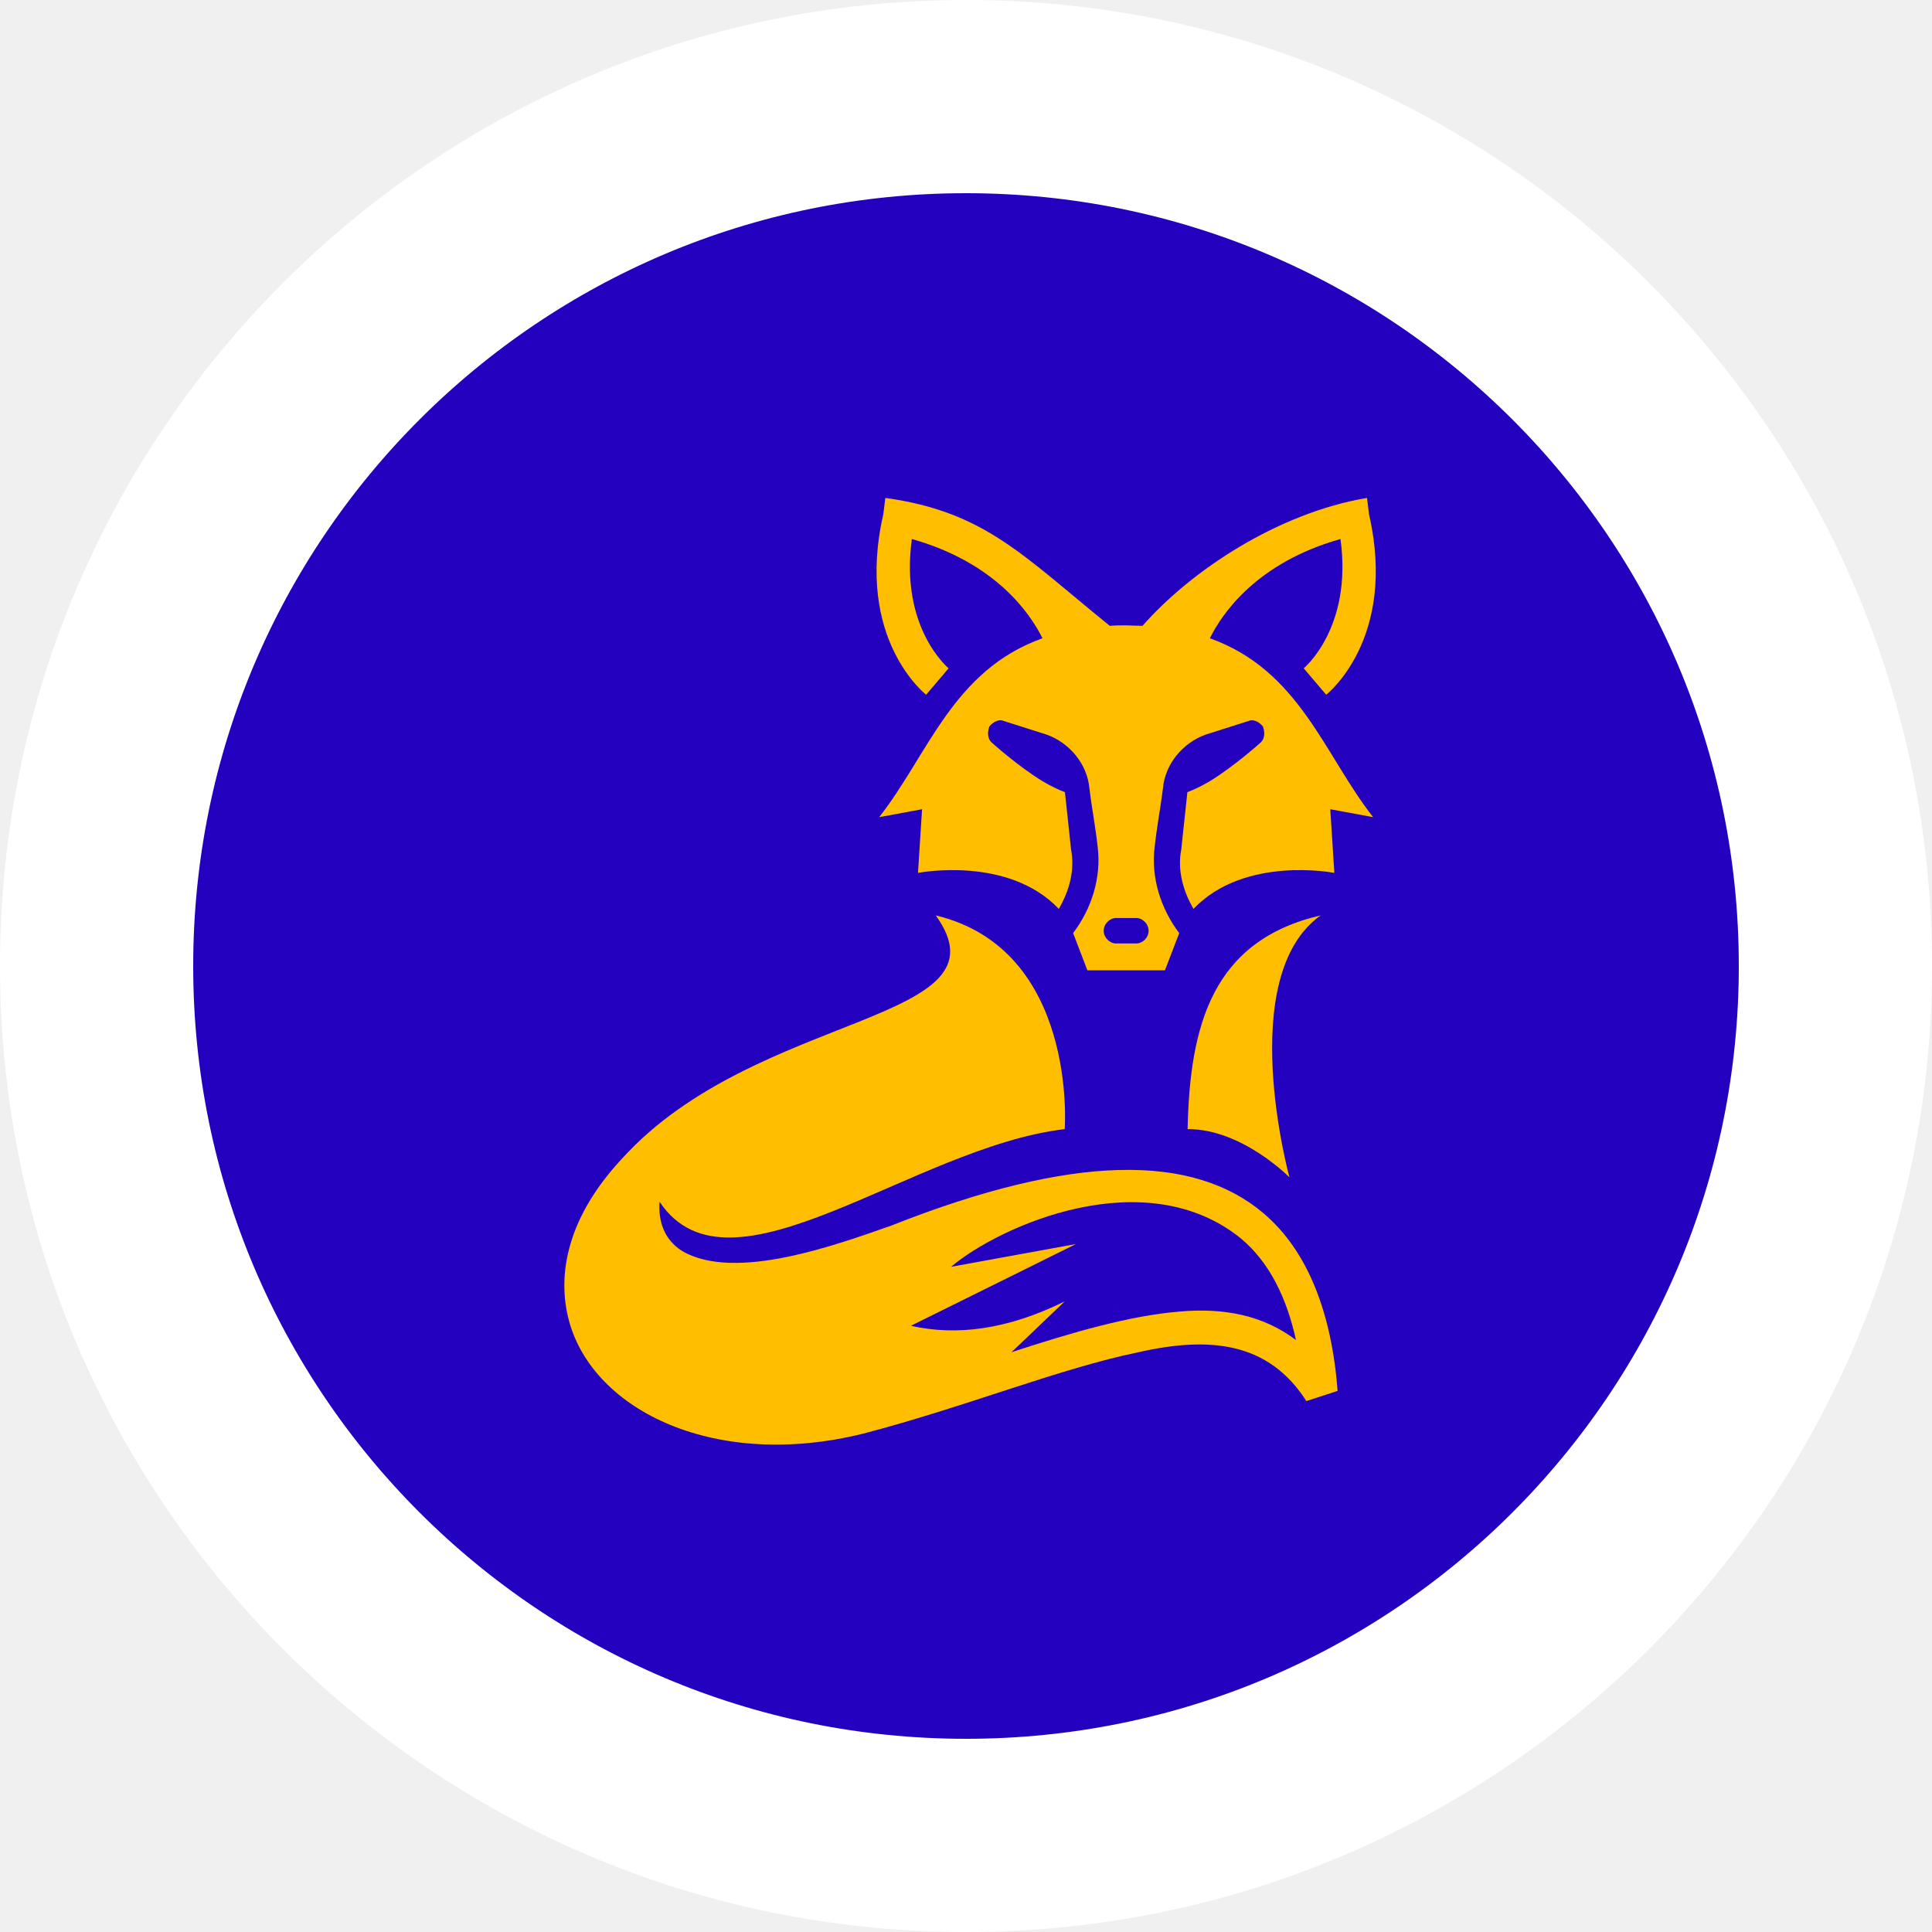
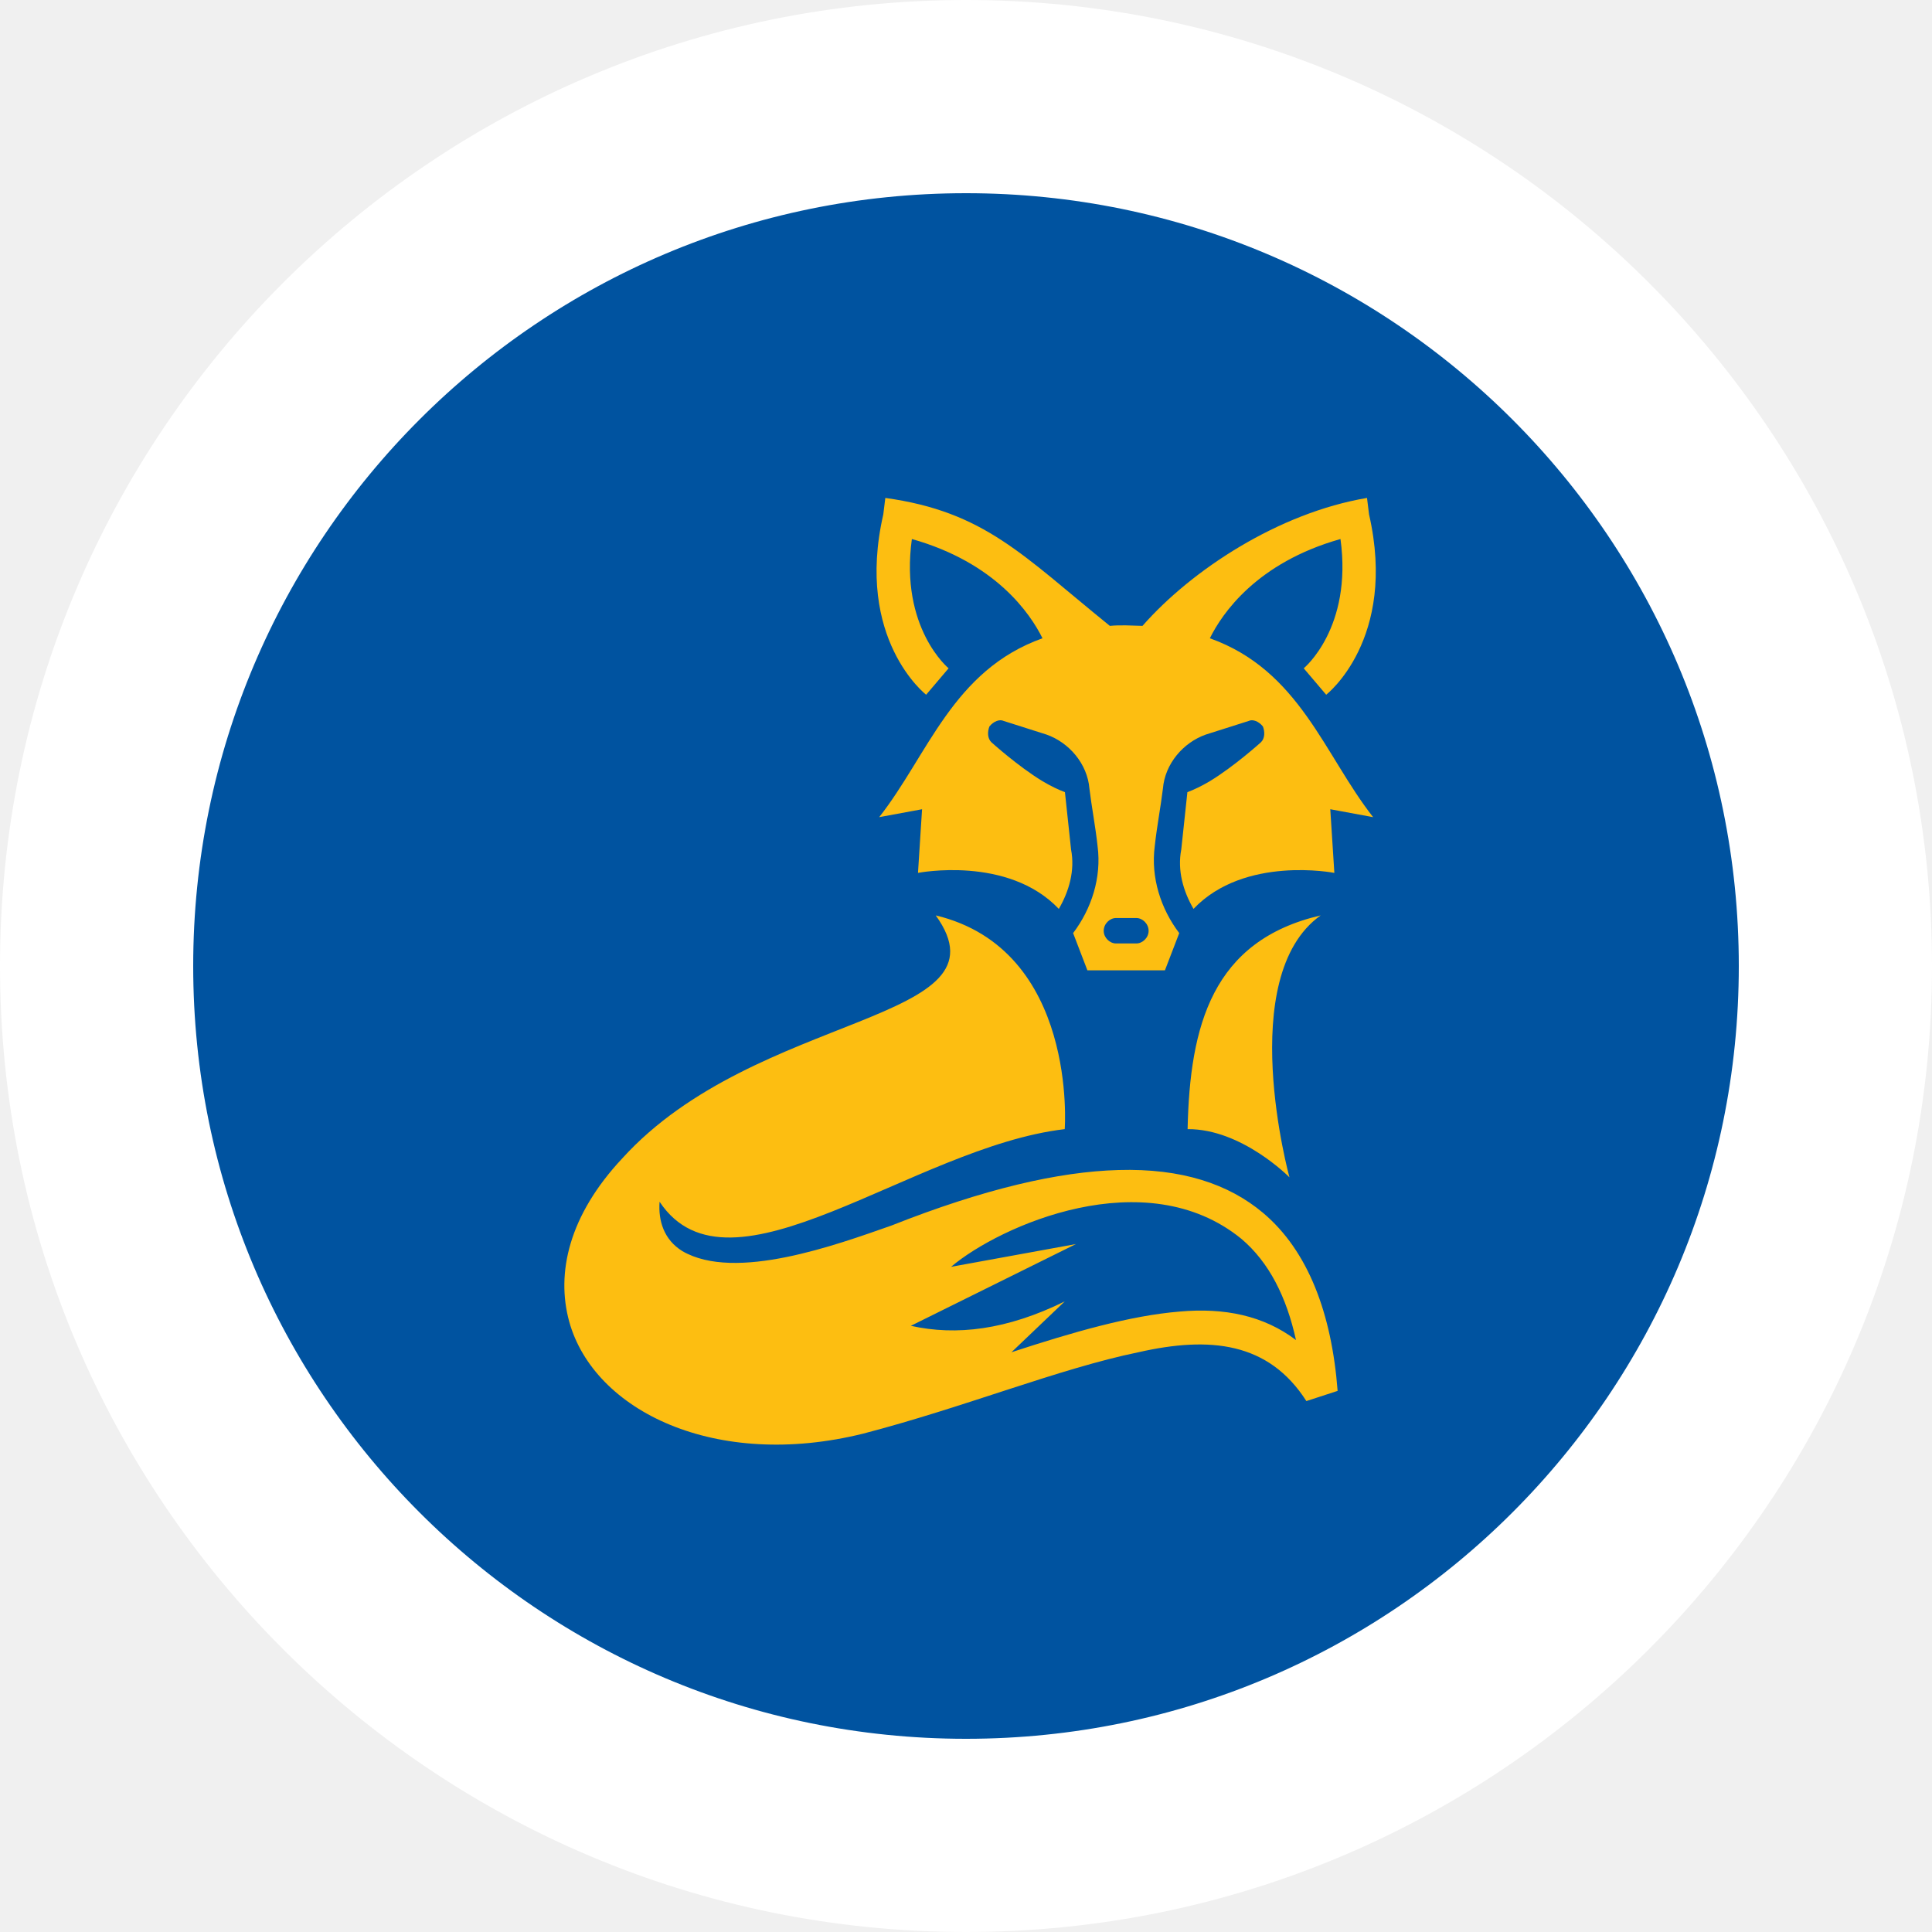
<svg xmlns="http://www.w3.org/2000/svg" width="100" height="100" viewBox="0 0 100 100" fill="none">
-   <circle cx="50" cy="50" r="45" fill="#2301BE" stroke="white" stroke-width="10" />
-   <path d="M45.824 25.773L45.719 26.626C44.24 33.1 47.937 35.959 47.937 35.959L49.099 34.591C49.099 34.591 46.564 32.511 47.198 27.9C51.529 29.121 53.325 31.753 53.959 33.037C49.31 34.696 48.043 39.065 45.507 42.296L47.726 41.886L47.515 45.181C47.515 45.181 52.163 44.265 54.804 47.044C55.332 46.139 55.649 45.054 55.438 43.97L55.121 41.002C54.804 40.886 54.381 40.686 53.959 40.433C52.691 39.665 51.318 38.422 51.318 38.422C51.106 38.222 51.106 37.875 51.212 37.601C51.423 37.338 51.74 37.212 51.952 37.317C51.952 37.317 53.114 37.685 54.17 38.022C55.332 38.433 56.283 39.528 56.389 40.822C56.494 41.707 56.706 42.812 56.811 43.802C57.023 45.423 56.494 47.044 55.544 48.297L56.283 50.223H60.297L61.037 48.297C60.086 47.044 59.558 45.423 59.769 43.802C59.875 42.812 60.086 41.707 60.192 40.822C60.297 39.528 61.248 38.433 62.41 38.022C63.467 37.685 64.629 37.317 64.629 37.317C64.84 37.212 65.157 37.338 65.368 37.601C65.474 37.875 65.474 38.222 65.263 38.422C65.263 38.422 63.889 39.665 62.622 40.433C62.199 40.686 61.776 40.886 61.459 41.002L61.142 43.97C60.931 45.054 61.248 46.139 61.776 47.044C64.418 44.265 69.066 45.181 69.066 45.181L68.855 41.886L71.073 42.296C68.538 39.065 67.27 34.696 62.622 33.037C63.255 31.753 65.051 29.121 69.383 27.9C70.017 32.511 67.481 34.591 67.481 34.591L68.643 35.959C68.643 35.959 72.341 33.1 70.862 26.626L70.756 25.773C66.182 26.544 61.681 29.497 59.135 32.395C58.554 32.381 58.026 32.34 57.445 32.395C52.923 28.737 50.969 26.487 45.824 25.773ZM48.434 47.381C52.469 52.981 39.169 52.286 32.206 59.96C29.448 62.908 28.769 65.887 29.464 68.413C30.756 73.045 37.056 76.098 44.683 74.203C49.944 72.834 54.825 70.834 58.924 69.992C62.632 69.15 65.664 69.466 67.618 72.519L69.235 71.992C68.928 67.992 67.714 64.75 65.379 62.781C63.604 61.286 61.164 60.465 57.889 60.56C54.793 60.644 50.927 61.539 46.141 63.434C43.289 64.434 38.059 66.35 35.323 64.76C34.362 64.171 34.066 63.181 34.14 62.202C37.774 67.676 47.251 59.36 55.11 58.444C55.11 58.444 55.808 49.149 48.434 47.381ZM68.358 47.381C62.748 48.686 61.586 53.076 61.47 58.444C64.27 58.423 66.742 60.939 66.742 60.939C66.742 60.939 63.889 50.56 68.358 47.381ZM57.762 47.517H58.818C59.135 47.517 59.452 47.812 59.452 48.181C59.452 48.539 59.135 48.833 58.818 48.833H57.762C57.445 48.833 57.128 48.539 57.128 48.181C57.128 47.812 57.445 47.517 57.762 47.517ZM64.249 64.118C65.696 65.339 66.594 67.15 67.08 69.361C65.41 68.097 63.382 67.676 61.047 67.887C58.502 68.097 55.565 68.939 52.353 69.992L55.11 67.361C52.121 68.834 49.501 69.15 47.145 68.624L55.691 64.392L49.226 65.571C51.74 63.444 59.283 60.076 64.249 64.118Z" fill="#FFBF00" />
+   <circle cx="50" cy="50" r="45" fill="#0053A0" stroke="white" stroke-width="10" />
+   <path d="M45.824 25.773L45.719 26.626C44.24 33.1 47.937 35.959 47.937 35.959L49.099 34.591C49.099 34.591 46.564 32.511 47.198 27.9C51.529 29.121 53.325 31.753 53.959 33.037C49.31 34.696 48.043 39.065 45.507 42.296L47.726 41.886L47.515 45.181C47.515 45.181 52.163 44.265 54.804 47.044C55.332 46.139 55.649 45.054 55.438 43.97L55.121 41.002C54.804 40.886 54.381 40.686 53.959 40.433C52.691 39.665 51.318 38.422 51.318 38.422C51.106 38.222 51.106 37.875 51.212 37.601C51.423 37.338 51.74 37.212 51.952 37.317C51.952 37.317 53.114 37.685 54.17 38.022C55.332 38.433 56.283 39.528 56.389 40.822C56.494 41.707 56.706 42.812 56.811 43.802C57.023 45.423 56.494 47.044 55.544 48.297L56.283 50.223H60.297L61.037 48.297C60.086 47.044 59.558 45.423 59.769 43.802C59.875 42.812 60.086 41.707 60.192 40.822C60.297 39.528 61.248 38.433 62.41 38.022C63.467 37.685 64.629 37.317 64.629 37.317C64.84 37.212 65.157 37.338 65.368 37.601C65.474 37.875 65.474 38.222 65.263 38.422C65.263 38.422 63.889 39.665 62.622 40.433C62.199 40.686 61.776 40.886 61.459 41.002L61.142 43.97C60.931 45.054 61.248 46.139 61.776 47.044C64.418 44.265 69.066 45.181 69.066 45.181L68.855 41.886L71.073 42.296C68.538 39.065 67.27 34.696 62.622 33.037C63.255 31.753 65.051 29.121 69.383 27.9C70.017 32.511 67.481 34.591 67.481 34.591L68.643 35.959C68.643 35.959 72.341 33.1 70.862 26.626L70.756 25.773C66.182 26.544 61.681 29.497 59.135 32.395C58.554 32.381 58.026 32.34 57.445 32.395C52.923 28.737 50.969 26.487 45.824 25.773ZM48.434 47.381C52.469 52.981 39.169 52.286 32.206 59.96C29.448 62.908 28.769 65.887 29.464 68.413C30.756 73.045 37.056 76.098 44.683 74.203C49.944 72.834 54.825 70.834 58.924 69.992C62.632 69.15 65.664 69.466 67.618 72.519L69.235 71.992C68.928 67.992 67.714 64.75 65.379 62.781C63.604 61.286 61.164 60.465 57.889 60.56C54.793 60.644 50.927 61.539 46.141 63.434C43.289 64.434 38.059 66.35 35.323 64.76C34.362 64.171 34.066 63.181 34.14 62.202C37.774 67.676 47.251 59.36 55.11 58.444C55.11 58.444 55.808 49.149 48.434 47.381ZM68.358 47.381C62.748 48.686 61.586 53.076 61.47 58.444C64.27 58.423 66.742 60.939 66.742 60.939C66.742 60.939 63.889 50.56 68.358 47.381ZM57.762 47.517H58.818C59.135 47.517 59.452 47.812 59.452 48.181C59.452 48.539 59.135 48.833 58.818 48.833H57.762C57.445 48.833 57.128 48.539 57.128 48.181C57.128 47.812 57.445 47.517 57.762 47.517ZM64.249 64.118C65.696 65.339 66.594 67.15 67.08 69.361C65.41 68.097 63.382 67.676 61.047 67.887C58.502 68.097 55.565 68.939 52.353 69.992L55.11 67.361C52.121 68.834 49.501 69.15 47.145 68.624L55.691 64.392L49.226 65.571C51.74 63.444 59.283 60.076 64.249 64.118Z" fill="#FDBE11" />
</svg>
